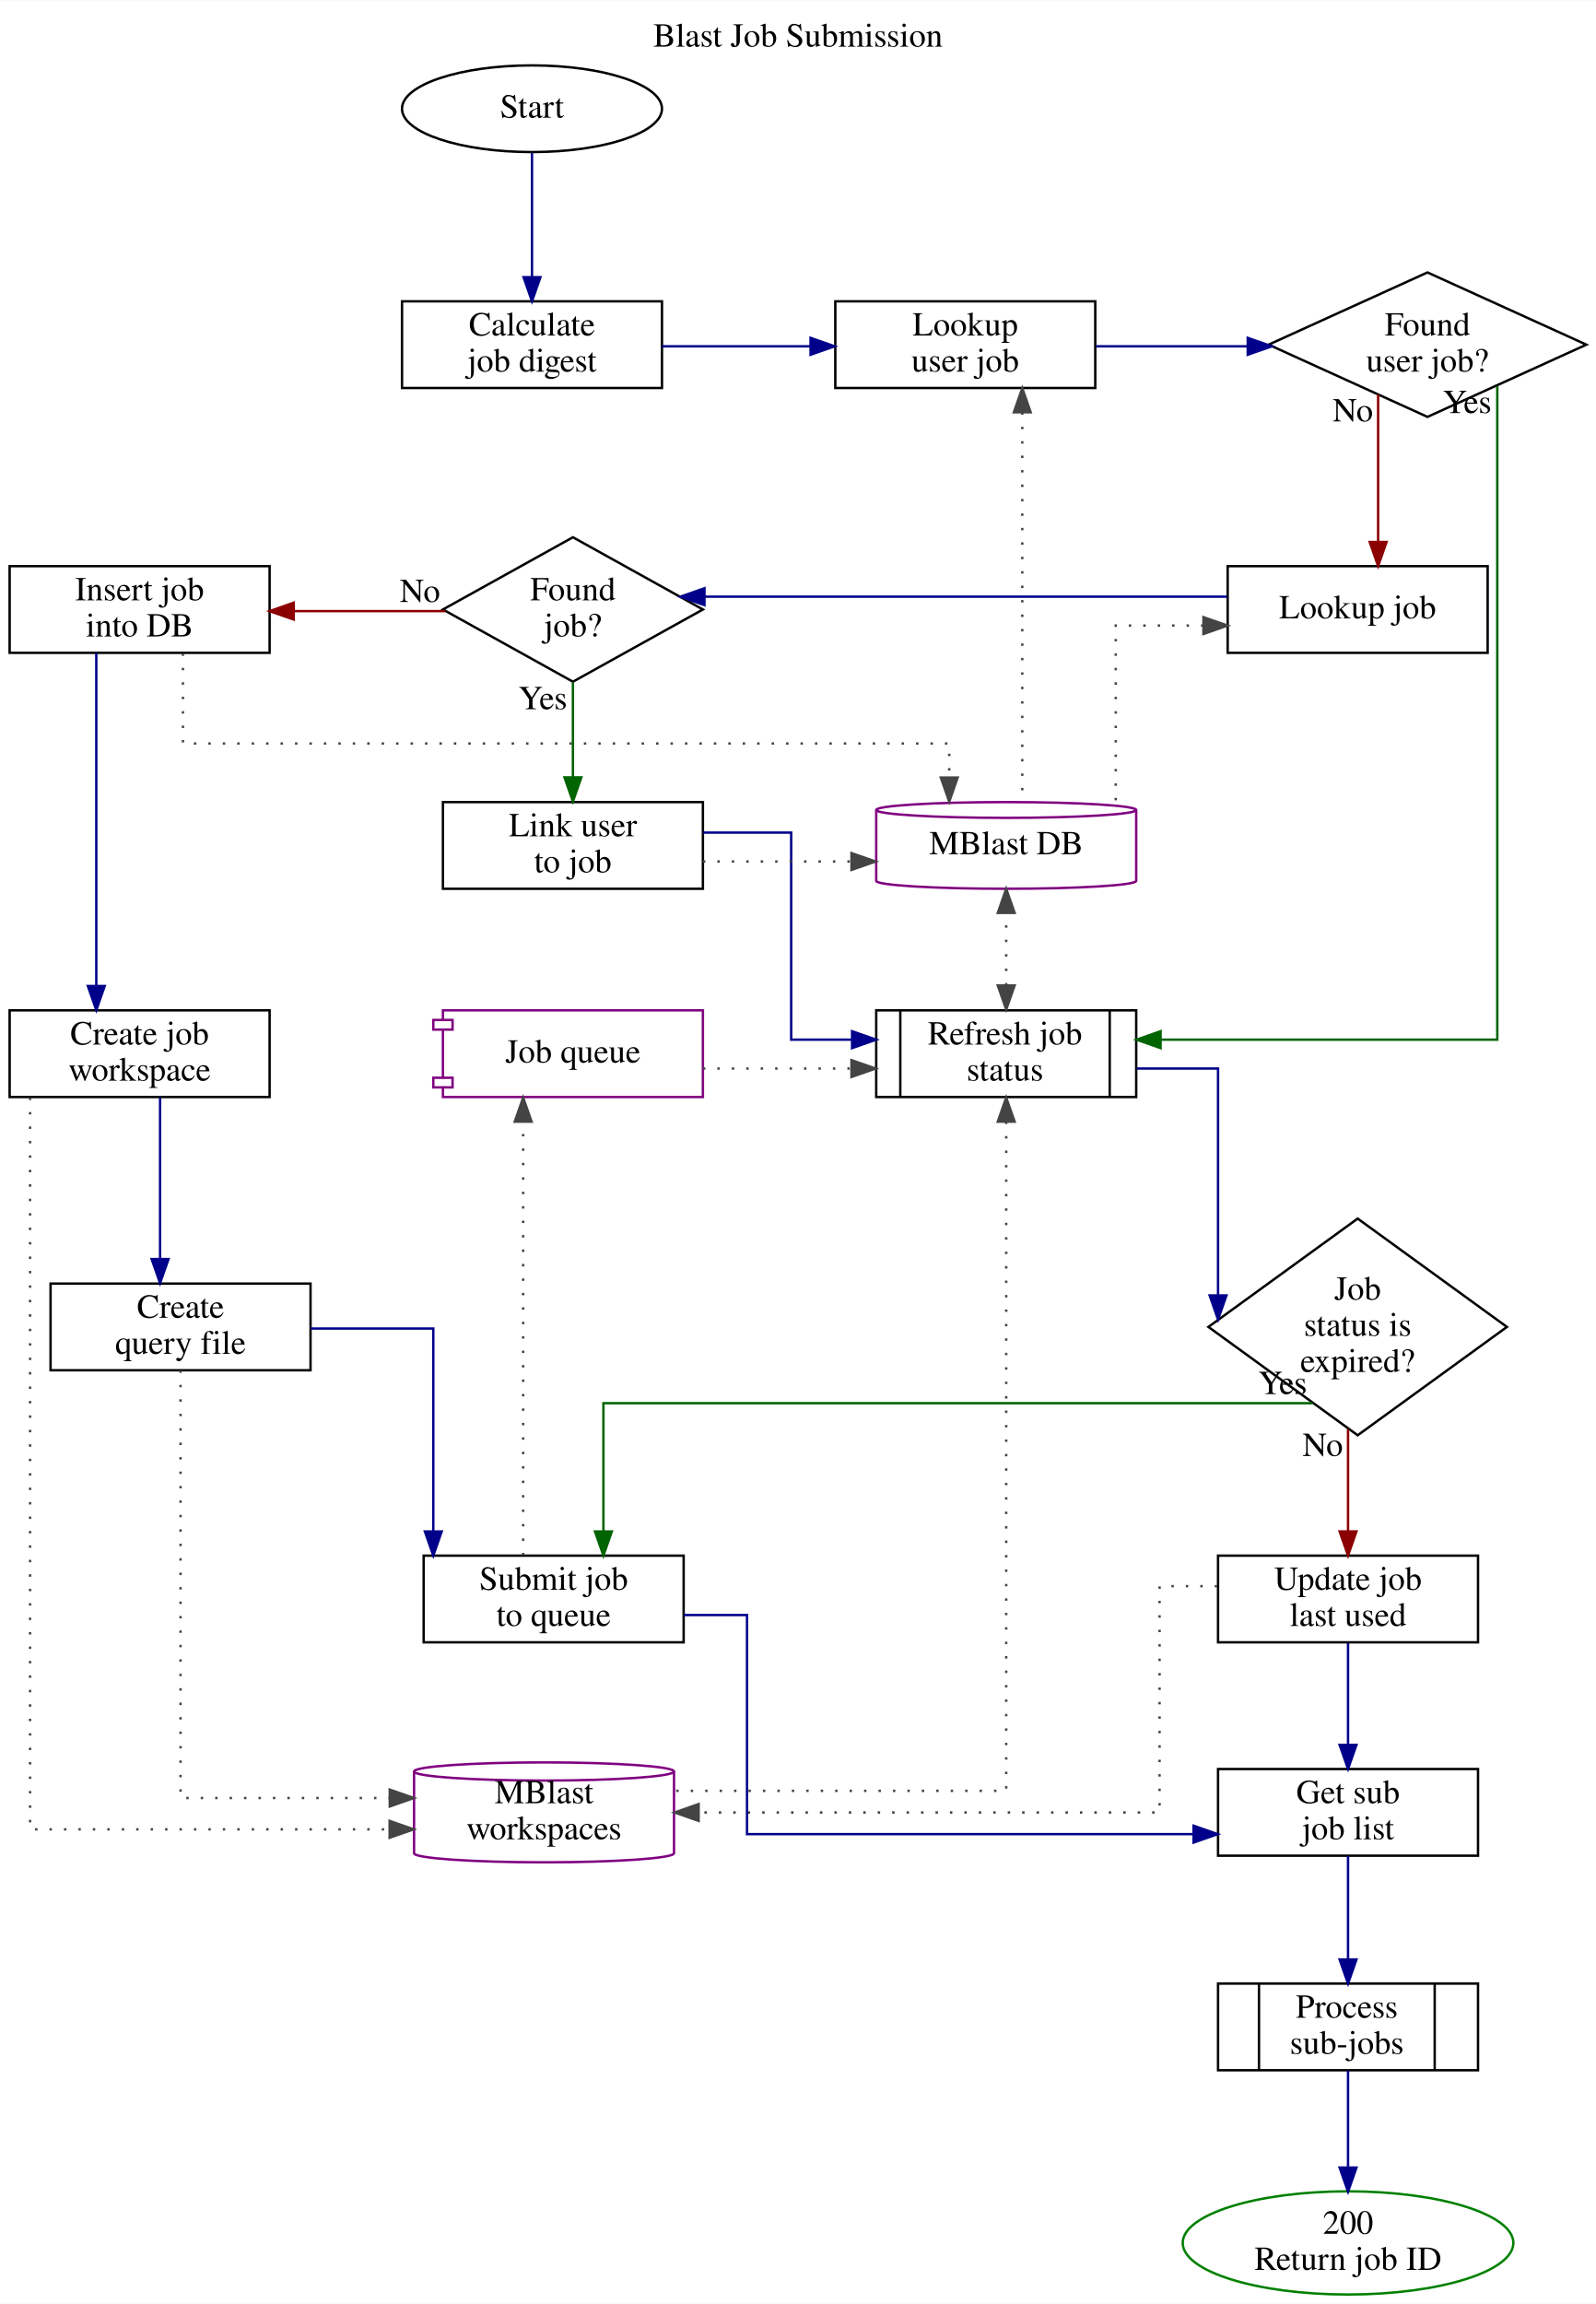
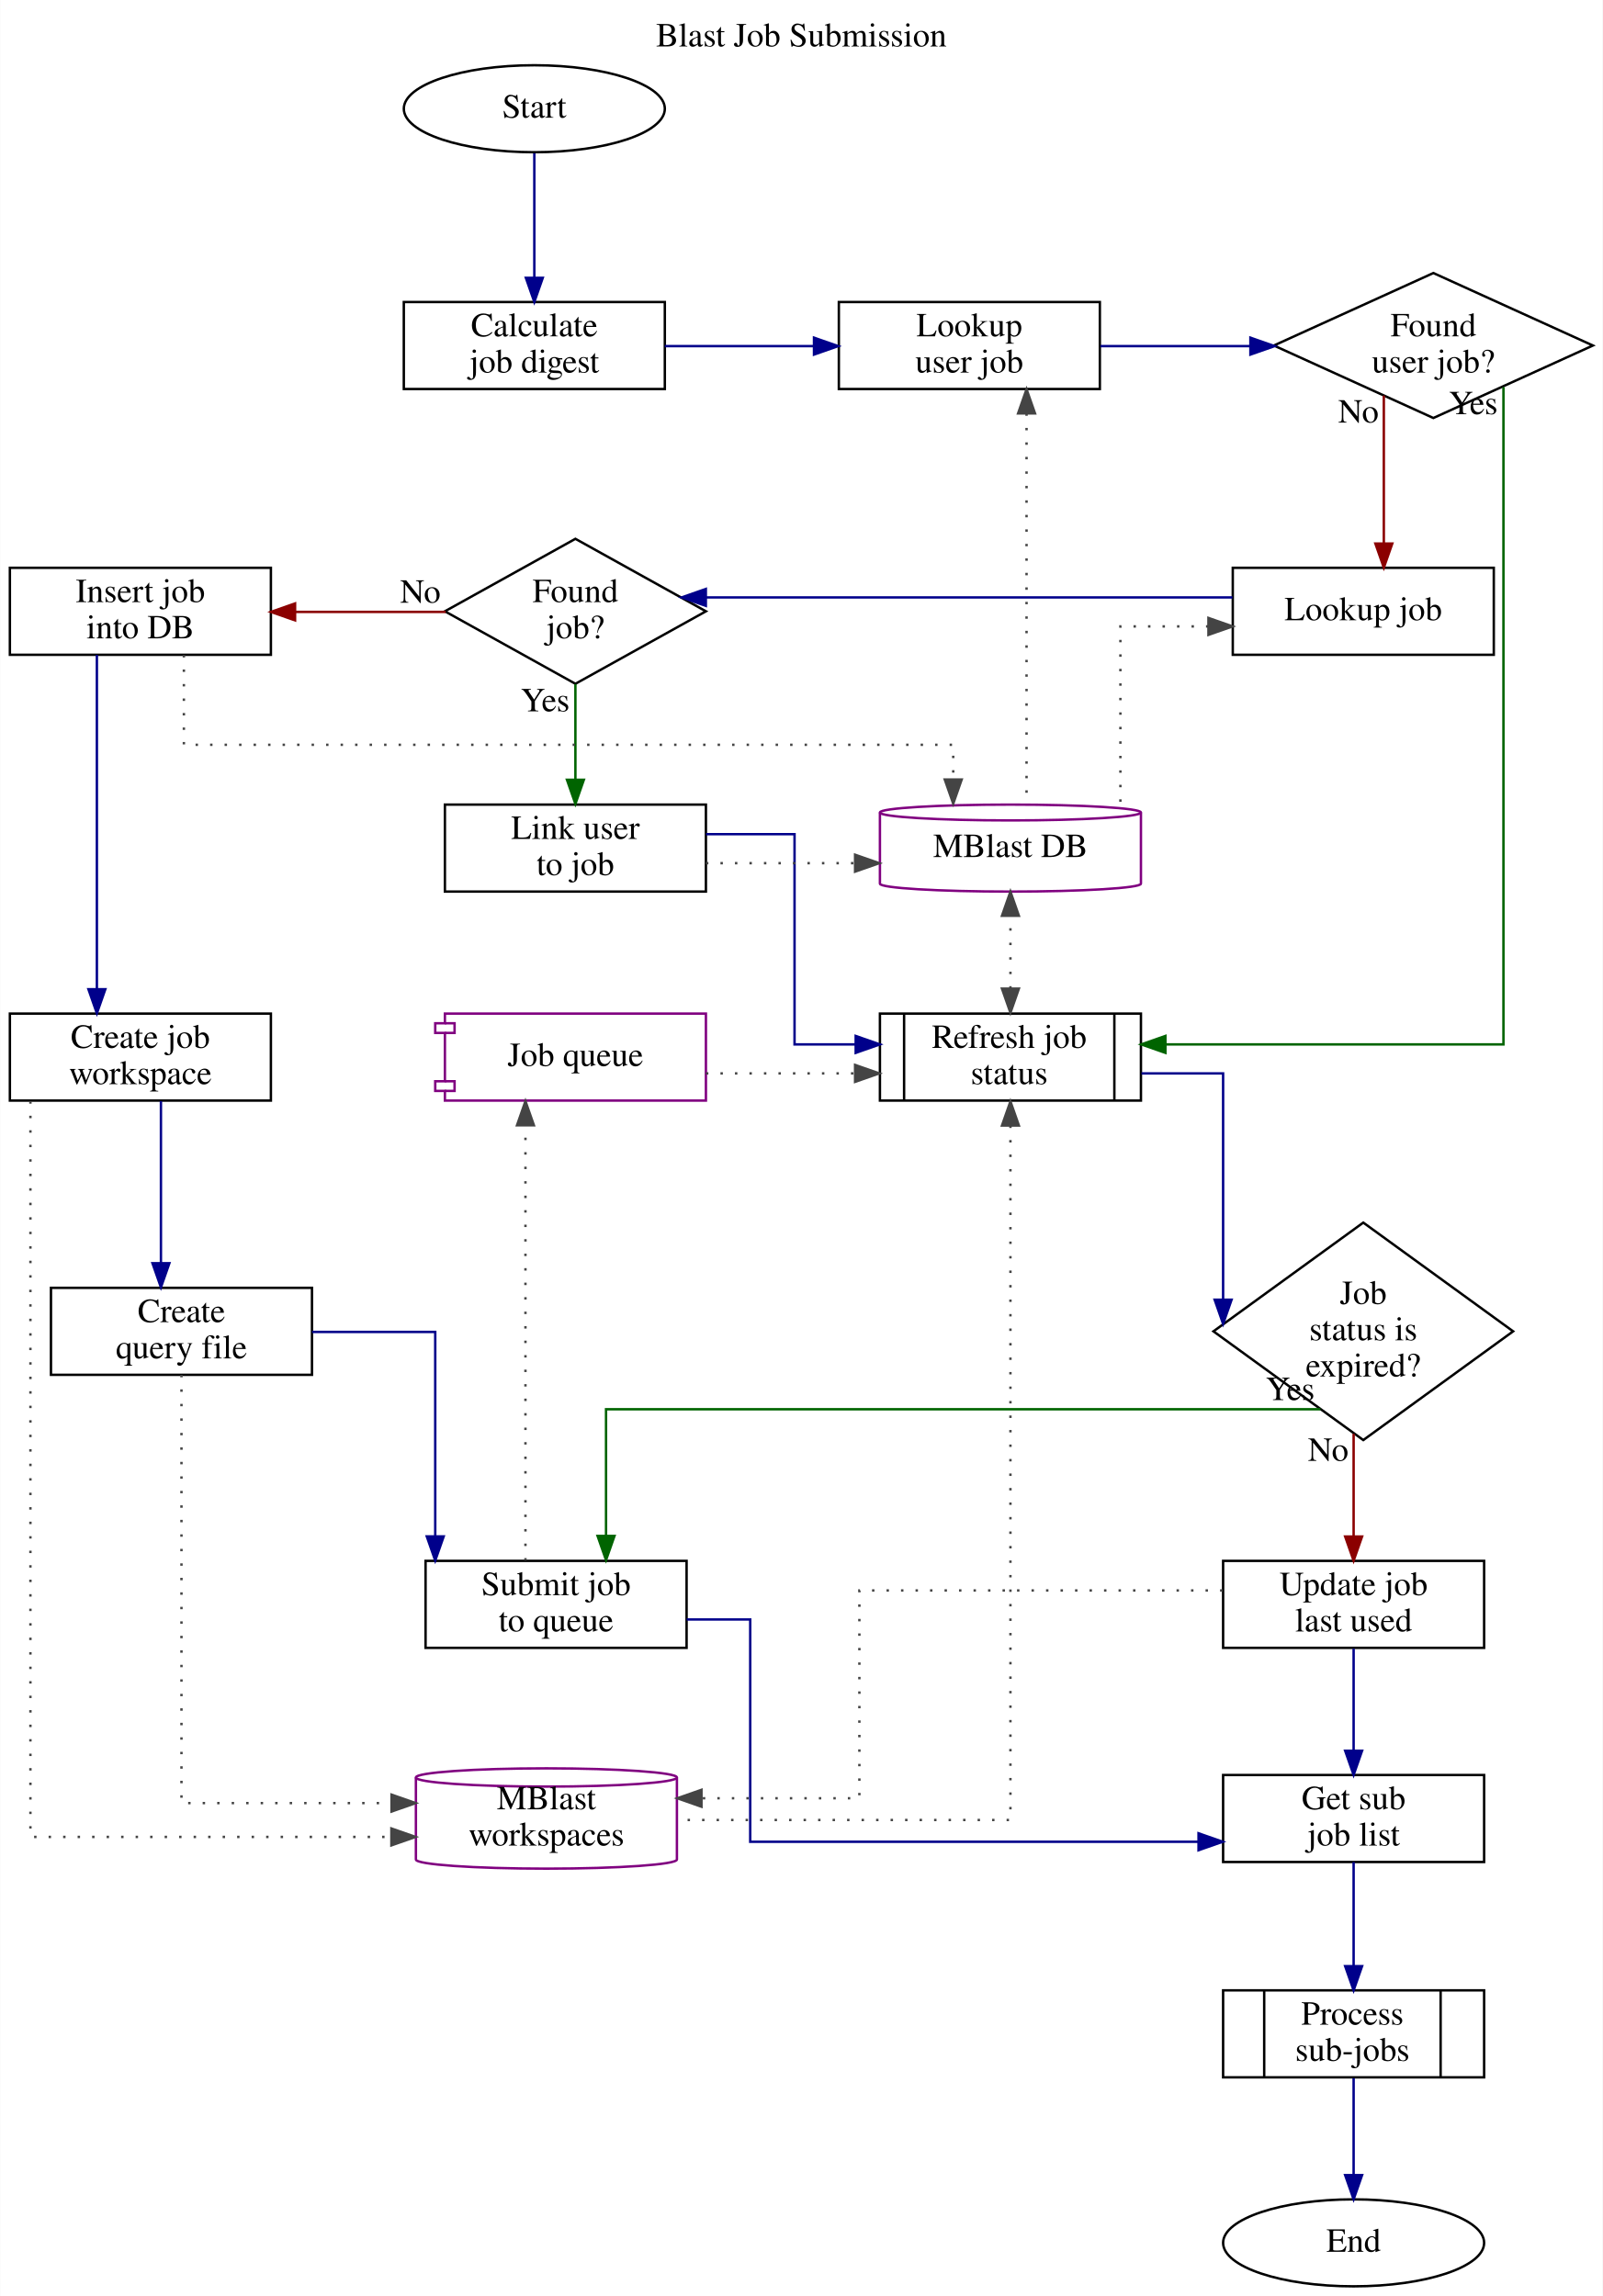
- <svg xmlns="http://www.w3.org/2000/svg" width="663pt" height="957pt" viewBox="0.00 0.00 663.00 956.68">
-   <g id="graph0" class="graph" transform="scale(1 1) rotate(0) translate(4 952.68)">
-     <polygon fill="white" stroke="transparent" points="-4,4 -4,-952.68 659,-952.68 659,4 -4,4" />
-     <text text-anchor="middle" x="327.5" y="-933.48" font-family="Times,serif" font-size="14.00">Blast Job Submission</text>
+ <svg xmlns="http://www.w3.org/2000/svg" width="663pt" height="950pt" viewBox="0.00 0.00 663.00 950.25">
+   <g id="graph0" class="graph" transform="scale(1 1) rotate(0) translate(4 946.25)">
+     <polygon fill="white" stroke="transparent" points="-4,4 -4,-946.25 659,-946.25 659,4 -4,4" />
+     <text text-anchor="middle" x="327.5" y="-927.05" font-family="Times,serif" font-size="14.00">Blast Job Submission</text>
    <g id="node1" class="node">
-       <ellipse fill="none" stroke="black" cx="217" cy="-907.68" rx="54" ry="18" />
-       <text text-anchor="middle" x="217" y="-903.98" font-family="Times,serif" font-size="14.00">Start</text>
+       <ellipse fill="none" stroke="black" cx="217" cy="-901.25" rx="54" ry="18" />
+       <text text-anchor="middle" x="217" y="-897.55" font-family="Times,serif" font-size="14.00">Start</text>
    </g>
    <g id="node2" class="node">
-       <polygon fill="none" stroke="black" points="271,-827.68 163,-827.68 163,-791.68 271,-791.68 271,-827.68" />
-       <text text-anchor="middle" x="217" y="-813.48" font-family="Times,serif" font-size="14.00">Calculate</text>
-       <text text-anchor="middle" x="217" y="-798.48" font-family="Times,serif" font-size="14.00">job digest</text>
+       <polygon fill="none" stroke="black" points="271,-821.25 163,-821.25 163,-785.25 271,-785.25 271,-821.25" />
+       <text text-anchor="middle" x="217" y="-807.05" font-family="Times,serif" font-size="14.00">Calculate</text>
+       <text text-anchor="middle" x="217" y="-792.05" font-family="Times,serif" font-size="14.00">job digest</text>
    </g>
    <g id="edge1" class="edge">
-       <path fill="none" stroke="darkblue" d="M217,-889.24C217,-889.24 217,-837.7 217,-837.7" />
-       <polygon fill="darkblue" stroke="darkblue" points="220.5,-837.7 217,-827.7 213.5,-837.7 220.5,-837.7" />
+       <path fill="none" stroke="darkblue" d="M217,-882.82C217,-882.82 217,-831.27 217,-831.27" />
+       <polygon fill="darkblue" stroke="darkblue" points="220.5,-831.27 217,-821.27 213.5,-831.27 220.5,-831.27" />
    </g>
    <g id="node3" class="node">
-       <polygon fill="none" stroke="black" points="451,-827.68 343,-827.68 343,-791.68 451,-791.68 451,-827.68" />
-       <text text-anchor="middle" x="397" y="-813.48" font-family="Times,serif" font-size="14.00">Lookup</text>
-       <text text-anchor="middle" x="397" y="-798.48" font-family="Times,serif" font-size="14.00">user job</text>
+       <polygon fill="none" stroke="black" points="451,-821.25 343,-821.25 343,-785.25 451,-785.25 451,-821.25" />
+       <text text-anchor="middle" x="397" y="-807.05" font-family="Times,serif" font-size="14.00">Lookup</text>
+       <text text-anchor="middle" x="397" y="-792.05" font-family="Times,serif" font-size="14.00">user job</text>
    </g>
    <g id="edge2" class="edge">
-       <path fill="none" stroke="darkblue" d="M271.01,-809C271.01,-809 332.72,-809 332.72,-809" />
-       <polygon fill="darkblue" stroke="darkblue" points="332.72,-812.5 342.72,-809 332.72,-805.5 332.72,-812.5" />
+       <path fill="none" stroke="darkblue" d="M271.01,-803C271.01,-803 332.72,-803 332.72,-803" />
+       <polygon fill="darkblue" stroke="darkblue" points="332.72,-806.5 342.72,-803 332.72,-799.5 332.72,-806.5" />
    </g>
    <g id="node4" class="node">
-       <polygon fill="none" stroke="black" points="589,-839.68 523,-809.68 589,-779.68 655,-809.68 589,-839.68" />
-       <text text-anchor="middle" x="589" y="-813.48" font-family="Times,serif" font-size="14.00">Found</text>
-       <text text-anchor="middle" x="589" y="-798.48" font-family="Times,serif" font-size="14.00">user job?</text>
+       <polygon fill="none" stroke="black" points="589,-833.25 523,-803.25 589,-773.25 655,-803.25 589,-833.25" />
+       <text text-anchor="middle" x="589" y="-807.05" font-family="Times,serif" font-size="14.00">Found</text>
+       <text text-anchor="middle" x="589" y="-792.05" font-family="Times,serif" font-size="14.00">user job?</text>
    </g>
    <g id="edge3" class="edge">
-       <path fill="none" stroke="darkblue" d="M451.25,-809C451.25,-809 514.33,-809 514.33,-809" />
-       <polygon fill="darkblue" stroke="darkblue" points="514.33,-812.5 524.33,-809 514.33,-805.5 514.33,-812.5" />
+       <path fill="none" stroke="darkblue" d="M451.25,-803C451.25,-803 513.29,-803 513.29,-803" />
+       <polygon fill="darkblue" stroke="darkblue" points="513.29,-806.5 523.29,-803 513.29,-799.5 513.29,-806.5" />
    </g>
    <g id="node18" class="node">
-       <path fill="none" stroke="purple" d="M468,-616.4C468,-618.21 443.8,-619.68 414,-619.68 384.2,-619.68 360,-618.21 360,-616.4 360,-616.4 360,-586.95 360,-586.95 360,-585.14 384.2,-583.68 414,-583.68 443.8,-583.68 468,-585.14 468,-586.95 468,-586.95 468,-616.4 468,-616.4" />
-       <path fill="none" stroke="purple" d="M468,-616.4C468,-614.6 443.8,-613.13 414,-613.13 384.2,-613.13 360,-614.6 360,-616.4" />
-       <text text-anchor="middle" x="414" y="-597.98" font-family="Times,serif" font-size="14.00">MBlast DB</text>
+       <path fill="none" stroke="purple" d="M468,-609.98C468,-611.78 443.8,-613.25 414,-613.25 384.2,-613.25 360,-611.78 360,-609.98 360,-609.98 360,-580.52 360,-580.52 360,-578.72 384.2,-577.25 414,-577.25 443.8,-577.25 468,-578.72 468,-580.52 468,-580.52 468,-609.98 468,-609.98" />
+       <path fill="none" stroke="purple" d="M468,-609.98C468,-608.17 443.8,-606.7 414,-606.7 384.2,-606.7 360,-608.17 360,-609.98" />
+       <text text-anchor="middle" x="414" y="-591.55" font-family="Times,serif" font-size="14.00">MBlast DB</text>
    </g>
    <g id="edge4" class="edge">
-       <path fill="none" stroke="#444444" stroke-dasharray="1,5" d="M420.67,-781.58C420.67,-781.58 420.67,-619.88 420.67,-619.88" />
-       <polygon fill="#444444" stroke="#444444" points="417.17,-781.58 420.67,-791.58 424.17,-781.58 417.17,-781.58" />
+       <path fill="none" stroke="#444444" stroke-dasharray="1,5" d="M420.67,-775.16C420.67,-775.16 420.67,-613.45 420.67,-613.45" />
+       <polygon fill="#444444" stroke="#444444" points="417.17,-775.16 420.67,-785.16 424.17,-775.16 417.17,-775.16" />
    </g>
    <g id="node5" class="node">
-       <polygon fill="none" stroke="black" points="614,-717.68 506,-717.68 506,-681.68 614,-681.68 614,-717.68" />
-       <text text-anchor="middle" x="560" y="-695.98" font-family="Times,serif" font-size="14.00">Lookup job</text>
+       <polygon fill="none" stroke="black" points="614,-711.25 506,-711.25 506,-675.25 614,-675.25 614,-711.25" />
+       <text text-anchor="middle" x="560" y="-689.55" font-family="Times,serif" font-size="14.00">Lookup job</text>
    </g>
    <g id="edge6" class="edge">
-       <path fill="none" stroke="darkred" d="M568.5,-788.99C568.5,-788.99 568.5,-727.72 568.5,-727.72" />
-       <polygon fill="darkred" stroke="darkred" points="572,-727.72 568.5,-717.72 565,-727.72 572,-727.72" />
-       <text text-anchor="middle" x="558" y="-777.79" font-family="Times,serif" font-size="14.00">No</text>
+       <path fill="none" stroke="darkred" d="M568.5,-782.56C568.5,-782.56 568.5,-721.3 568.5,-721.3" />
+       <polygon fill="darkred" stroke="darkred" points="572,-721.3 568.5,-711.3 565,-721.3 572,-721.3" />
+       <text text-anchor="middle" x="558" y="-771.36" font-family="Times,serif" font-size="14.00">No</text>
    </g>
    <g id="node10" class="node">
-       <polygon fill="none" stroke="black" points="360,-497.18 360,-533.18 468,-533.18 468,-497.18 360,-497.18" />
-       <text text-anchor="middle" x="365" y="-511.48" font-family="Times,serif" font-size="14.00"> </text>
-       <polyline fill="none" stroke="black" points="370,-497.18 370,-533.18 " />
-       <text text-anchor="middle" x="413.5" y="-518.98" font-family="Times,serif" font-size="14.00">Refresh job</text>
-       <text text-anchor="middle" x="413.5" y="-503.98" font-family="Times,serif" font-size="14.00">status</text>
-       <polyline fill="none" stroke="black" points="457,-497.18 457,-533.18 " />
-       <text text-anchor="middle" x="462.5" y="-511.48" font-family="Times,serif" font-size="14.00"> </text>
+       <polygon fill="none" stroke="black" points="360,-490.75 360,-526.75 468,-526.75 468,-490.75 360,-490.75" />
+       <text text-anchor="middle" x="365" y="-505.05" font-family="Times,serif" font-size="14.00"> </text>
+       <polyline fill="none" stroke="black" points="370,-490.75 370,-526.75 " />
+       <text text-anchor="middle" x="413.5" y="-512.55" font-family="Times,serif" font-size="14.00">Refresh job</text>
+       <text text-anchor="middle" x="413.5" y="-497.55" font-family="Times,serif" font-size="14.00">status</text>
+       <polyline fill="none" stroke="black" points="457,-490.75 457,-526.75 " />
+       <text text-anchor="middle" x="462.5" y="-505.05" font-family="Times,serif" font-size="14.00"> </text>
    </g>
    <g id="edge5" class="edge">
-       <path fill="none" stroke="darkgreen" d="M618,-792.48C618,-730.34 618,-521 618,-521 618,-521 478.13,-521 478.13,-521" />
-       <polygon fill="darkgreen" stroke="darkgreen" points="478.13,-517.5 468.13,-521 478.13,-524.5 478.13,-517.5" />
-       <text text-anchor="middle" x="605.5" y="-781.28" font-family="Times,serif" font-size="14.00">Yes</text>
+       <path fill="none" stroke="darkgreen" d="M618,-786.02C618,-723.75 618,-514 618,-514 618,-514 478.13,-514 478.13,-514" />
+       <polygon fill="darkgreen" stroke="darkgreen" points="478.13,-510.5 468.13,-514 478.13,-517.5 478.13,-510.5" />
+       <text text-anchor="middle" x="605.5" y="-774.82" font-family="Times,serif" font-size="14.00">Yes</text>
    </g>
    <g id="edge8" class="edge">
-       <path fill="none" stroke="#444444" stroke-dasharray="1,5" d="M495.93,-693C495.93,-693 459.5,-693 459.5,-693 459.5,-693 459.5,-645.31 459.5,-618.85" />
-       <polygon fill="#444444" stroke="#444444" points="495.93,-696.5 505.93,-693 495.93,-689.5 495.93,-696.5" />
+       <path fill="none" stroke="#444444" stroke-dasharray="1,5" d="M495.93,-687C495.93,-687 459.5,-687 459.5,-687 459.5,-687 459.5,-639.09 459.5,-612.51" />
+       <polygon fill="#444444" stroke="#444444" points="495.93,-690.5 505.93,-687 495.93,-683.5 495.93,-690.5" />
    </g>
    <g id="node6" class="node">
-       <polygon fill="none" stroke="black" points="234,-729.68 180,-699.68 234,-669.68 288,-699.68 234,-729.68" />
-       <text text-anchor="middle" x="234" y="-703.48" font-family="Times,serif" font-size="14.00">Found</text>
-       <text text-anchor="middle" x="234" y="-688.48" font-family="Times,serif" font-size="14.00">job?</text>
+       <polygon fill="none" stroke="black" points="234,-723.25 180,-693.25 234,-663.25 288,-693.25 234,-723.25" />
+       <text text-anchor="middle" x="234" y="-697.05" font-family="Times,serif" font-size="14.00">Found</text>
+       <text text-anchor="middle" x="234" y="-682.05" font-family="Times,serif" font-size="14.00">job?</text>
    </g>
    <g id="edge7" class="edge">
-       <path fill="none" stroke="darkblue" d="M288.65,-705C288.65,-705 505.87,-705 505.87,-705" />
-       <polygon fill="darkblue" stroke="darkblue" points="288.65,-701.5 278.65,-705 288.65,-708.5 288.65,-701.5" />
+       <path fill="none" stroke="darkblue" d="M287.97,-699C287.97,-699 505.9,-699 505.9,-699" />
+       <polygon fill="darkblue" stroke="darkblue" points="287.97,-695.5 277.97,-699 287.97,-702.5 287.97,-695.5" />
    </g>
    <g id="node13" class="node">
-       <polygon fill="none" stroke="black" points="288,-619.68 180,-619.68 180,-583.68 288,-583.68 288,-619.68" />
-       <text text-anchor="middle" x="234" y="-605.48" font-family="Times,serif" font-size="14.00">Link user</text>
-       <text text-anchor="middle" x="234" y="-590.48" font-family="Times,serif" font-size="14.00">to job</text>
+       <polygon fill="none" stroke="black" points="288,-613.25 180,-613.25 180,-577.25 288,-577.25 288,-613.25" />
+       <text text-anchor="middle" x="234" y="-599.05" font-family="Times,serif" font-size="14.00">Link user</text>
+       <text text-anchor="middle" x="234" y="-584.05" font-family="Times,serif" font-size="14.00">to job</text>
    </g>
    <g id="edge9" class="edge">
-       <path fill="none" stroke="darkgreen" d="M234,-669.47C234,-669.47 234,-629.95 234,-629.95" />
-       <polygon fill="darkgreen" stroke="darkgreen" points="237.5,-629.95 234,-619.95 230.5,-629.95 237.5,-629.95" />
-       <text text-anchor="middle" x="221.5" y="-658.27" font-family="Times,serif" font-size="14.00">Yes</text>
+       <path fill="none" stroke="darkgreen" d="M234,-663.05C234,-663.05 234,-623.53 234,-623.53" />
+       <polygon fill="darkgreen" stroke="darkgreen" points="237.5,-623.53 234,-613.53 230.5,-623.53 237.5,-623.53" />
+       <text text-anchor="middle" x="221.5" y="-651.85" font-family="Times,serif" font-size="14.00">Yes</text>
    </g>
    <g id="node7" class="node">
-       <polygon fill="none" stroke="black" points="108,-533.18 0,-533.18 0,-497.18 108,-497.18 108,-533.18" />
-       <text text-anchor="middle" x="54" y="-518.98" font-family="Times,serif" font-size="14.00">Create job</text>
-       <text text-anchor="middle" x="54" y="-503.98" font-family="Times,serif" font-size="14.00">workspace</text>
+       <polygon fill="none" stroke="black" points="108,-526.75 0,-526.75 0,-490.75 108,-490.75 108,-526.75" />
+       <text text-anchor="middle" x="54" y="-512.55" font-family="Times,serif" font-size="14.00">Create job</text>
+       <text text-anchor="middle" x="54" y="-497.55" font-family="Times,serif" font-size="14.00">workspace</text>
    </g>
    <g id="node8" class="node">
-       <polygon fill="none" stroke="black" points="125,-419.68 17,-419.68 17,-383.68 125,-383.68 125,-419.68" />
-       <text text-anchor="middle" x="71" y="-405.48" font-family="Times,serif" font-size="14.00">Create</text>
-       <text text-anchor="middle" x="71" y="-390.48" font-family="Times,serif" font-size="14.00">query file</text>
+       <polygon fill="none" stroke="black" points="125,-413.25 17,-413.25 17,-377.25 125,-377.25 125,-413.25" />
+       <text text-anchor="middle" x="71" y="-399.05" font-family="Times,serif" font-size="14.00">Create</text>
+       <text text-anchor="middle" x="71" y="-384.05" font-family="Times,serif" font-size="14.00">query file</text>
    </g>
    <g id="edge24" class="edge">
-       <path fill="none" stroke="darkblue" d="M62.5,-496.94C62.5,-496.94 62.5,-429.87 62.5,-429.87" />
-       <polygon fill="darkblue" stroke="darkblue" points="66,-429.87 62.5,-419.87 59,-429.87 66,-429.87" />
+       <path fill="none" stroke="darkblue" d="M62.5,-490.51C62.5,-490.51 62.5,-423.44 62.5,-423.44" />
+       <polygon fill="darkblue" stroke="darkblue" points="66,-423.44 62.5,-413.44 59,-423.44 66,-423.44" />
    </g>
    <g id="node19" class="node">
-       <path fill="none" stroke="purple" d="M276,-217.03C276,-219.11 251.8,-220.8 222,-220.8 192.2,-220.8 168,-219.11 168,-217.03 168,-217.03 168,-183.07 168,-183.07 168,-180.99 192.2,-179.3 222,-179.3 251.8,-179.3 276,-180.99 276,-183.07 276,-183.07 276,-217.03 276,-217.03" />
-       <path fill="none" stroke="purple" d="M276,-217.03C276,-214.95 251.8,-213.26 222,-213.26 192.2,-213.26 168,-214.95 168,-217.03" />
-       <text text-anchor="middle" x="222" y="-203.85" font-family="Times,serif" font-size="14.00">MBlast</text>
-       <text text-anchor="middle" x="222" y="-188.85" font-family="Times,serif" font-size="14.00">workspaces</text>
+       <path fill="none" stroke="purple" d="M276,-210.6C276,-212.68 251.8,-214.38 222,-214.38 192.2,-214.38 168,-212.68 168,-210.6 168,-210.6 168,-176.65 168,-176.65 168,-174.57 192.2,-172.87 222,-172.87 251.8,-172.87 276,-174.57 276,-176.65 276,-176.65 276,-210.6 276,-210.6" />
+       <path fill="none" stroke="purple" d="M276,-210.6C276,-208.52 251.8,-206.83 222,-206.83 192.2,-206.83 168,-208.52 168,-210.6" />
+       <text text-anchor="middle" x="222" y="-197.43" font-family="Times,serif" font-size="14.00">MBlast</text>
+       <text text-anchor="middle" x="222" y="-182.43" font-family="Times,serif" font-size="14.00">workspaces</text>
    </g>
    <g id="edge25" class="edge">
-       <path fill="none" stroke="#444444" stroke-dasharray="1,5" d="M8.5,-496.93C8.5,-428.78 8.5,-193 8.5,-193 8.5,-193 157.85,-193 157.85,-193" />
-       <polygon fill="#444444" stroke="#444444" points="157.85,-196.5 167.85,-193 157.85,-189.5 157.85,-196.5" />
+       <path fill="none" stroke="#444444" stroke-dasharray="1,5" d="M8.5,-490.47C8.5,-422.2 8.5,-186 8.5,-186 8.5,-186 157.85,-186 157.85,-186" />
+       <polygon fill="#444444" stroke="#444444" points="157.85,-189.5 167.85,-186 157.85,-182.5 157.85,-189.5" />
    </g>
    <g id="node14" class="node">
-       <polygon fill="none" stroke="black" points="280,-306.68 172,-306.68 172,-270.68 280,-270.68 280,-306.68" />
-       <text text-anchor="middle" x="226" y="-292.48" font-family="Times,serif" font-size="14.00">Submit job</text>
-       <text text-anchor="middle" x="226" y="-277.48" font-family="Times,serif" font-size="14.00">to queue</text>
+       <polygon fill="none" stroke="black" points="280,-300.25 172,-300.25 172,-264.25 280,-264.25 280,-300.25" />
+       <text text-anchor="middle" x="226" y="-286.05" font-family="Times,serif" font-size="14.00">Submit job</text>
+       <text text-anchor="middle" x="226" y="-271.05" font-family="Times,serif" font-size="14.00">to queue</text>
    </g>
    <g id="edge26" class="edge">
-       <path fill="none" stroke="darkblue" d="M125.04,-401C150.77,-401 176,-401 176,-401 176,-401 176,-316.72 176,-316.72" />
-       <polygon fill="darkblue" stroke="darkblue" points="179.5,-316.72 176,-306.72 172.5,-316.72 179.5,-316.72" />
+       <path fill="none" stroke="darkblue" d="M125.04,-395C150.77,-395 176,-395 176,-395 176,-395 176,-310.37 176,-310.37" />
+       <polygon fill="darkblue" stroke="darkblue" points="179.5,-310.37 176,-300.37 172.5,-310.37 179.5,-310.37" />
    </g>
    <g id="edge27" class="edge">
-       <path fill="none" stroke="#444444" stroke-dasharray="1,5" d="M71,-383.62C71,-335.18 71,-206 71,-206 71,-206 157.91,-206 157.91,-206" />
-       <polygon fill="#444444" stroke="#444444" points="157.91,-209.5 167.91,-206 157.91,-202.5 157.91,-209.5" />
+       <path fill="none" stroke="#444444" stroke-dasharray="1,5" d="M71,-377.23C71,-328.9 71,-200 71,-200 71,-200 157.91,-200 157.91,-200" />
+       <polygon fill="#444444" stroke="#444444" points="157.91,-203.5 167.91,-200 157.91,-196.5 157.91,-203.5" />
    </g>
    <g id="node9" class="node">
-       <polygon fill="none" stroke="black" points="108,-717.68 0,-717.68 0,-681.68 108,-681.68 108,-717.68" />
-       <text text-anchor="middle" x="54" y="-703.48" font-family="Times,serif" font-size="14.00">Insert job</text>
-       <text text-anchor="middle" x="54" y="-688.48" font-family="Times,serif" font-size="14.00">into DB</text>
+       <polygon fill="none" stroke="black" points="108,-711.25 0,-711.25 0,-675.25 108,-675.25 108,-711.25" />
+       <text text-anchor="middle" x="54" y="-697.05" font-family="Times,serif" font-size="14.00">Insert job</text>
+       <text text-anchor="middle" x="54" y="-682.05" font-family="Times,serif" font-size="14.00">into DB</text>
    </g>
    <g id="edge10" class="edge">
-       <path fill="none" stroke="darkred" d="M118.01,-699C118.01,-699 180.96,-699 180.96,-699" />
-       <polygon fill="darkred" stroke="darkred" points="118.01,-695.5 108.01,-699 118.01,-702.5 118.01,-695.5" />
-       <text text-anchor="middle" x="170.46" y="-702.8" font-family="Times,serif" font-size="14.00">No</text>
+       <path fill="none" stroke="darkred" d="M118.01,-693C118.01,-693 180.34,-693 180.34,-693" />
+       <polygon fill="darkred" stroke="darkred" points="118.01,-689.5 108.01,-693 118.01,-696.5 118.01,-689.5" />
+       <text text-anchor="middle" x="169.84" y="-696.8" font-family="Times,serif" font-size="14.00">No</text>
    </g>
    <g id="edge11" class="edge">
-       <path fill="none" stroke="darkblue" d="M36,-681.65C36,-681.65 36,-543.28 36,-543.28" />
-       <polygon fill="darkblue" stroke="darkblue" points="39.5,-543.28 36,-533.28 32.5,-543.28 39.5,-543.28" />
+       <path fill="none" stroke="darkblue" d="M36,-675.22C36,-675.22 36,-536.85 36,-536.85" />
+       <polygon fill="darkblue" stroke="darkblue" points="39.5,-536.85 36,-526.85 32.5,-536.85 39.5,-536.85" />
    </g>
    <g id="edge12" class="edge">
-       <path fill="none" stroke="#444444" stroke-dasharray="1,5" d="M72,-681.45C72,-665.21 72,-644 72,-644 72,-644 390.33,-644 390.33,-644 390.33,-644 390.33,-629.87 390.33,-629.87" />
-       <polygon fill="#444444" stroke="#444444" points="393.83,-629.87 390.33,-619.87 386.83,-629.87 393.83,-629.87" />
+       <path fill="none" stroke="#444444" stroke-dasharray="1,5" d="M72,-675.16C72,-659.05 72,-638 72,-638 72,-638 390.33,-638 390.33,-638 390.33,-638 390.33,-623.63 390.33,-623.63" />
+       <polygon fill="#444444" stroke="#444444" points="393.83,-623.63 390.33,-613.63 386.83,-623.63 393.83,-623.63" />
    </g>
    <g id="node11" class="node">
-       <polygon fill="none" stroke="black" points="560,-446.68 498,-401.68 560,-356.68 622,-401.68 560,-446.68" />
-       <text text-anchor="middle" x="560" y="-412.98" font-family="Times,serif" font-size="14.00">Job</text>
-       <text text-anchor="middle" x="560" y="-397.98" font-family="Times,serif" font-size="14.00">status is</text>
-       <text text-anchor="middle" x="560" y="-382.98" font-family="Times,serif" font-size="14.00">expired?</text>
+       <polygon fill="none" stroke="black" points="560,-440.25 498,-395.25 560,-350.25 622,-395.25 560,-440.25" />
+       <text text-anchor="middle" x="560" y="-406.55" font-family="Times,serif" font-size="14.00">Job</text>
+       <text text-anchor="middle" x="560" y="-391.55" font-family="Times,serif" font-size="14.00">status is</text>
+       <text text-anchor="middle" x="560" y="-376.55" font-family="Times,serif" font-size="14.00">expired?</text>
    </g>
    <g id="edge16" class="edge">
-       <path fill="none" stroke="darkblue" d="M468.23,-509C486.34,-509 502,-509 502,-509 502,-509 502,-414.77 502,-414.77" />
-       <polygon fill="darkblue" stroke="darkblue" points="505.5,-414.77 502,-404.77 498.5,-414.77 505.5,-414.77" />
+       <path fill="none" stroke="darkblue" d="M468.23,-502C486.34,-502 502,-502 502,-502 502,-502 502,-408.33 502,-408.33" />
+       <polygon fill="darkblue" stroke="darkblue" points="505.5,-408.33 502,-398.33 498.5,-408.33 505.5,-408.33" />
    </g>
    <g id="edge17" class="edge">
-       <path fill="none" stroke="#444444" stroke-dasharray="1,5" d="M414,-543.52C414,-543.52 414,-573.66 414,-573.66" />
-       <polygon fill="#444444" stroke="#444444" points="410.5,-573.66 414,-583.66 417.5,-573.66 410.5,-573.66" />
-       <polygon fill="#444444" stroke="#444444" points="417.5,-543.52 414,-533.52 410.5,-543.52 417.5,-543.52" />
+       <path fill="none" stroke="#444444" stroke-dasharray="1,5" d="M414,-537.09C414,-537.09 414,-567.23 414,-567.23" />
+       <polygon fill="#444444" stroke="#444444" points="410.5,-567.23 414,-577.23 417.5,-567.23 410.5,-567.23" />
+       <polygon fill="#444444" stroke="#444444" points="417.5,-537.09 414,-527.09 410.5,-537.09 417.5,-537.09" />
    </g>
    <g id="edge19" class="edge">
-       <path fill="none" stroke="#444444" stroke-dasharray="1,5" d="M414,-486.94C414,-486.94 414,-209 414,-209 414,-209 333.03,-209 276.25,-209" />
-       <polygon fill="#444444" stroke="#444444" points="410.5,-486.94 414,-496.94 417.5,-486.94 410.5,-486.94" />
+       <path fill="none" stroke="#444444" stroke-dasharray="1,5" d="M414,-480.41C414,-480.41 414,-193 414,-193 414,-193 333.03,-193 276.25,-193" />
+       <polygon fill="#444444" stroke="#444444" points="410.5,-480.41 414,-490.41 417.5,-480.41 410.5,-480.41" />
    </g>
    <g id="node12" class="node">
-       <polygon fill="none" stroke="black" points="610,-306.68 502,-306.68 502,-270.68 610,-270.68 610,-306.68" />
-       <text text-anchor="middle" x="556" y="-292.48" font-family="Times,serif" font-size="14.00">Update job</text>
-       <text text-anchor="middle" x="556" y="-277.48" font-family="Times,serif" font-size="14.00">last used</text>
+       <polygon fill="none" stroke="black" points="610,-300.25 502,-300.25 502,-264.25 610,-264.25 610,-300.25" />
+       <text text-anchor="middle" x="556" y="-286.05" font-family="Times,serif" font-size="14.00">Update job</text>
+       <text text-anchor="middle" x="556" y="-271.05" font-family="Times,serif" font-size="14.00">last used</text>
    </g>
    <g id="edge20" class="edge">
-       <path fill="none" stroke="darkred" d="M556,-359.28C556,-359.28 556,-316.74 556,-316.74" />
-       <polygon fill="darkred" stroke="darkred" points="559.5,-316.74 556,-306.74 552.5,-316.74 559.5,-316.74" />
-       <text text-anchor="middle" x="545.5" y="-348.08" font-family="Times,serif" font-size="14.00">No</text>
+       <path fill="none" stroke="darkred" d="M556,-352.85C556,-352.85 556,-310.32 556,-310.32" />
+       <polygon fill="darkred" stroke="darkred" points="559.5,-310.32 556,-300.32 552.5,-310.32 559.5,-310.32" />
+       <text text-anchor="middle" x="545.5" y="-341.65" font-family="Times,serif" font-size="14.00">No</text>
    </g>
    <g id="node15" class="node">
-       <polygon fill="none" stroke="black" points="610,-218.05 502,-218.05 502,-182.05 610,-182.05 610,-218.05" />
-       <text text-anchor="middle" x="556" y="-203.85" font-family="Times,serif" font-size="14.00">Get sub</text>
-       <text text-anchor="middle" x="556" y="-188.85" font-family="Times,serif" font-size="14.00">job list</text>
+       <polygon fill="none" stroke="black" points="610,-211.62 502,-211.62 502,-175.62 610,-175.62 610,-211.62" />
+       <text text-anchor="middle" x="556" y="-197.43" font-family="Times,serif" font-size="14.00">Get sub</text>
+       <text text-anchor="middle" x="556" y="-182.43" font-family="Times,serif" font-size="14.00">job list</text>
    </g>
    <g id="edge22" class="edge">
-       <path fill="none" stroke="darkblue" d="M556,-270.31C556,-270.31 556,-228.09 556,-228.09" />
-       <polygon fill="darkblue" stroke="darkblue" points="559.5,-228.09 556,-218.09 552.5,-228.09 559.5,-228.09" />
+       <path fill="none" stroke="darkblue" d="M556,-263.89C556,-263.89 556,-221.66 556,-221.66" />
+       <polygon fill="darkblue" stroke="darkblue" points="559.5,-221.66 556,-211.66 552.5,-221.66 559.5,-221.66" />
    </g>
    <g id="edge23" class="edge">
-       <path fill="none" stroke="#444444" stroke-dasharray="1,5" d="M501.62,-294C488.26,-294 477.71,-294 477.71,-294 477.71,-294 477.71,-200 477.71,-200 477.71,-200 286.23,-200 286.23,-200" />
-       <polygon fill="#444444" stroke="#444444" points="286.23,-196.5 276.23,-200 286.23,-203.5 286.23,-196.5" />
+       <path fill="none" stroke="#444444" stroke-dasharray="1,5" d="M501.73,-288C441.15,-288 351.5,-288 351.5,-288 351.5,-288 351.5,-202 351.5,-202 351.5,-202 286.17,-202 286.17,-202" />
+       <polygon fill="#444444" stroke="#444444" points="286.17,-198.5 276.17,-202 286.17,-205.5 286.17,-198.5" />
    </g>
    <g id="edge13" class="edge">
-       <path fill="none" stroke="darkblue" d="M288.05,-607C307.47,-607 324.67,-607 324.67,-607 324.67,-607 324.67,-521 324.67,-521 324.67,-521 349.97,-521 349.97,-521" />
-       <polygon fill="darkblue" stroke="darkblue" points="349.97,-524.5 359.97,-521 349.97,-517.5 349.97,-524.5" />
+       <path fill="none" stroke="darkblue" d="M288.05,-601C307.47,-601 324.67,-601 324.67,-601 324.67,-601 324.67,-514 324.67,-514 324.67,-514 349.97,-514 349.97,-514" />
+       <polygon fill="darkblue" stroke="darkblue" points="349.97,-517.5 359.97,-514 349.97,-510.5 349.97,-517.5" />
    </g>
    <g id="edge14" class="edge">
-       <path fill="none" stroke="#444444" stroke-dasharray="1,5" d="M288.01,-595C288.01,-595 349.72,-595 349.72,-595" />
-       <polygon fill="#444444" stroke="#444444" points="349.72,-598.5 359.72,-595 349.72,-591.5 349.72,-598.5" />
+       <path fill="none" stroke="#444444" stroke-dasharray="1,5" d="M288.01,-589C288.01,-589 349.72,-589 349.72,-589" />
+       <polygon fill="#444444" stroke="#444444" points="349.72,-592.5 359.72,-589 349.72,-585.5 349.72,-592.5" />
    </g>
    <g id="edge21" class="edge">
-       <path fill="none" stroke="darkgreen" d="M246.67,-316.72C246.67,-316.72 246.67,-370 246.67,-370 246.67,-370 473.88,-370 541.34,-370" />
-       <polygon fill="darkgreen" stroke="darkgreen" points="250.17,-316.72 246.67,-306.72 243.17,-316.72 250.17,-316.72" />
-       <text text-anchor="middle" x="528.84" y="-373.8" font-family="Times,serif" font-size="14.00">Yes</text>
+       <path fill="none" stroke="darkgreen" d="M246.67,-310.57C246.67,-310.57 246.67,-363 246.67,-363 246.67,-363 475.97,-363 542.26,-363" />
+       <polygon fill="darkgreen" stroke="darkgreen" points="250.17,-310.57 246.67,-300.57 243.17,-310.57 250.17,-310.57" />
+       <text text-anchor="middle" x="529.76" y="-366.8" font-family="Times,serif" font-size="14.00">Yes</text>
    </g>
    <g id="edge28" class="edge">
-       <path fill="none" stroke="darkblue" d="M280.03,-282C294.56,-282 306.33,-282 306.33,-282 306.33,-282 306.33,-191 306.33,-191 306.33,-191 491.83,-191 491.83,-191" />
-       <polygon fill="darkblue" stroke="darkblue" points="491.83,-194.5 501.83,-191 491.83,-187.5 491.83,-194.5" />
+       <path fill="none" stroke="darkblue" d="M280.03,-276C294.56,-276 306.33,-276 306.33,-276 306.33,-276 306.33,-184 306.33,-184 306.33,-184 491.83,-184 491.83,-184" />
+       <polygon fill="darkblue" stroke="darkblue" points="491.83,-187.5 501.83,-184 491.83,-180.5 491.83,-187.5" />
    </g>
    <g id="node20" class="node">
-       <polygon fill="none" stroke="purple" points="288,-533.18 180,-533.18 180,-529.18 176,-529.18 176,-525.18 180,-525.18 180,-505.18 176,-505.18 176,-501.18 180,-501.18 180,-497.18 288,-497.18 288,-533.18" />
-       <polyline fill="none" stroke="purple" points="180,-529.18 184,-529.18 184,-525.18 180,-525.18 " />
-       <polyline fill="none" stroke="purple" points="180,-505.18 184,-505.18 184,-501.18 180,-501.18 " />
-       <text text-anchor="middle" x="234" y="-511.48" font-family="Times,serif" font-size="14.00">Job queue</text>
+       <polygon fill="none" stroke="purple" points="288,-526.75 180,-526.75 180,-522.75 176,-522.75 176,-518.75 180,-518.75 180,-498.75 176,-498.75 176,-494.75 180,-494.75 180,-490.75 288,-490.75 288,-526.75" />
+       <polyline fill="none" stroke="purple" points="180,-522.75 184,-522.75 184,-518.75 180,-518.75 " />
+       <polyline fill="none" stroke="purple" points="180,-498.75 184,-498.75 184,-494.75 180,-494.75 " />
+       <text text-anchor="middle" x="234" y="-505.05" font-family="Times,serif" font-size="14.00">Job queue</text>
    </g>
    <g id="edge29" class="edge">
-       <path fill="none" stroke="#444444" stroke-dasharray="1,5" d="M213.33,-306.83C213.33,-306.83 213.33,-486.94 213.33,-486.94" />
-       <polygon fill="#444444" stroke="#444444" points="209.83,-486.94 213.33,-496.94 216.83,-486.94 209.83,-486.94" />
+       <path fill="none" stroke="#444444" stroke-dasharray="1,5" d="M213.33,-300.4C213.33,-300.4 213.33,-480.51 213.33,-480.51" />
+       <polygon fill="#444444" stroke="#444444" points="209.83,-480.51 213.33,-490.51 216.83,-480.51 209.83,-480.51" />
    </g>
    <g id="node16" class="node">
-       <polygon fill="none" stroke="black" points="502,-92.93 502,-128.93 610,-128.93 610,-92.93 502,-92.93" />
-       <text text-anchor="middle" x="510.5" y="-107.23" font-family="Times,serif" font-size="14.00"> </text>
-       <polyline fill="none" stroke="black" points="519,-92.93 519,-128.93 " />
-       <text text-anchor="middle" x="555.5" y="-114.73" font-family="Times,serif" font-size="14.00">Process</text>
-       <text text-anchor="middle" x="555.5" y="-99.73" font-family="Times,serif" font-size="14.00">sub-jobs</text>
-       <polyline fill="none" stroke="black" points="592,-92.93 592,-128.93 " />
-       <text text-anchor="middle" x="601" y="-107.23" font-family="Times,serif" font-size="14.00"> </text>
+       <polygon fill="none" stroke="black" points="502,-86.5 502,-122.5 610,-122.5 610,-86.5 502,-86.5" />
+       <text text-anchor="middle" x="510.5" y="-100.8" font-family="Times,serif" font-size="14.00"> </text>
+       <polyline fill="none" stroke="black" points="519,-86.5 519,-122.5 " />
+       <text text-anchor="middle" x="555.5" y="-108.3" font-family="Times,serif" font-size="14.00">Process</text>
+       <text text-anchor="middle" x="555.5" y="-93.3" font-family="Times,serif" font-size="14.00">sub-jobs</text>
+       <polyline fill="none" stroke="black" points="592,-86.5 592,-122.5 " />
+       <text text-anchor="middle" x="601" y="-100.8" font-family="Times,serif" font-size="14.00"> </text>
    </g>
    <g id="edge15" class="edge">
-       <path fill="none" stroke="darkblue" d="M556,-182.02C556,-182.02 556,-138.94 556,-138.94" />
-       <polygon fill="darkblue" stroke="darkblue" points="559.5,-138.94 556,-128.94 552.5,-138.94 559.5,-138.94" />
+       <path fill="none" stroke="darkblue" d="M556,-175.59C556,-175.59 556,-132.51 556,-132.51" />
+       <polygon fill="darkblue" stroke="darkblue" points="559.5,-132.51 556,-122.51 552.5,-132.51 559.5,-132.51" />
    </g>
    <g id="node17" class="node">
-       <ellipse fill="none" stroke="green" cx="556" cy="-21.21" rx="68.68" ry="21.43" />
-       <text text-anchor="middle" x="556" y="-25.01" font-family="Times,serif" font-size="14.00">200</text>
-       <text text-anchor="middle" x="556" y="-10.01" font-family="Times,serif" font-size="14.00">Return job ID</text>
+       <ellipse fill="none" stroke="black" cx="556" cy="-18" rx="54" ry="18" />
+       <text text-anchor="middle" x="556" y="-14.3" font-family="Times,serif" font-size="14.00">End</text>
    </g>
    <g id="edge30" class="edge">
-       <path fill="none" stroke="darkblue" d="M556,-92.77C556,-92.77 556,-52.5 556,-52.5" />
-       <polygon fill="darkblue" stroke="darkblue" points="559.5,-52.5 556,-42.5 552.5,-52.5 559.5,-52.5" />
+       <path fill="none" stroke="darkblue" d="M556,-86.16C556,-86.16 556,-46.02 556,-46.02" />
+       <polygon fill="darkblue" stroke="darkblue" points="559.5,-46.02 556,-36.02 552.5,-46.02 559.5,-46.02" />
    </g>
    <g id="edge18" class="edge">
-       <path fill="none" stroke="#444444" stroke-dasharray="1,5" d="M288.01,-509C288.01,-509 349.72,-509 349.72,-509" />
-       <polygon fill="#444444" stroke="#444444" points="349.72,-512.5 359.72,-509 349.72,-505.5 349.72,-512.5" />
+       <path fill="none" stroke="#444444" stroke-dasharray="1,5" d="M288.01,-502C288.01,-502 349.72,-502 349.72,-502" />
+       <polygon fill="#444444" stroke="#444444" points="349.72,-505.5 359.72,-502 349.72,-498.5 349.72,-505.5" />
    </g>
  </g>
</svg>
